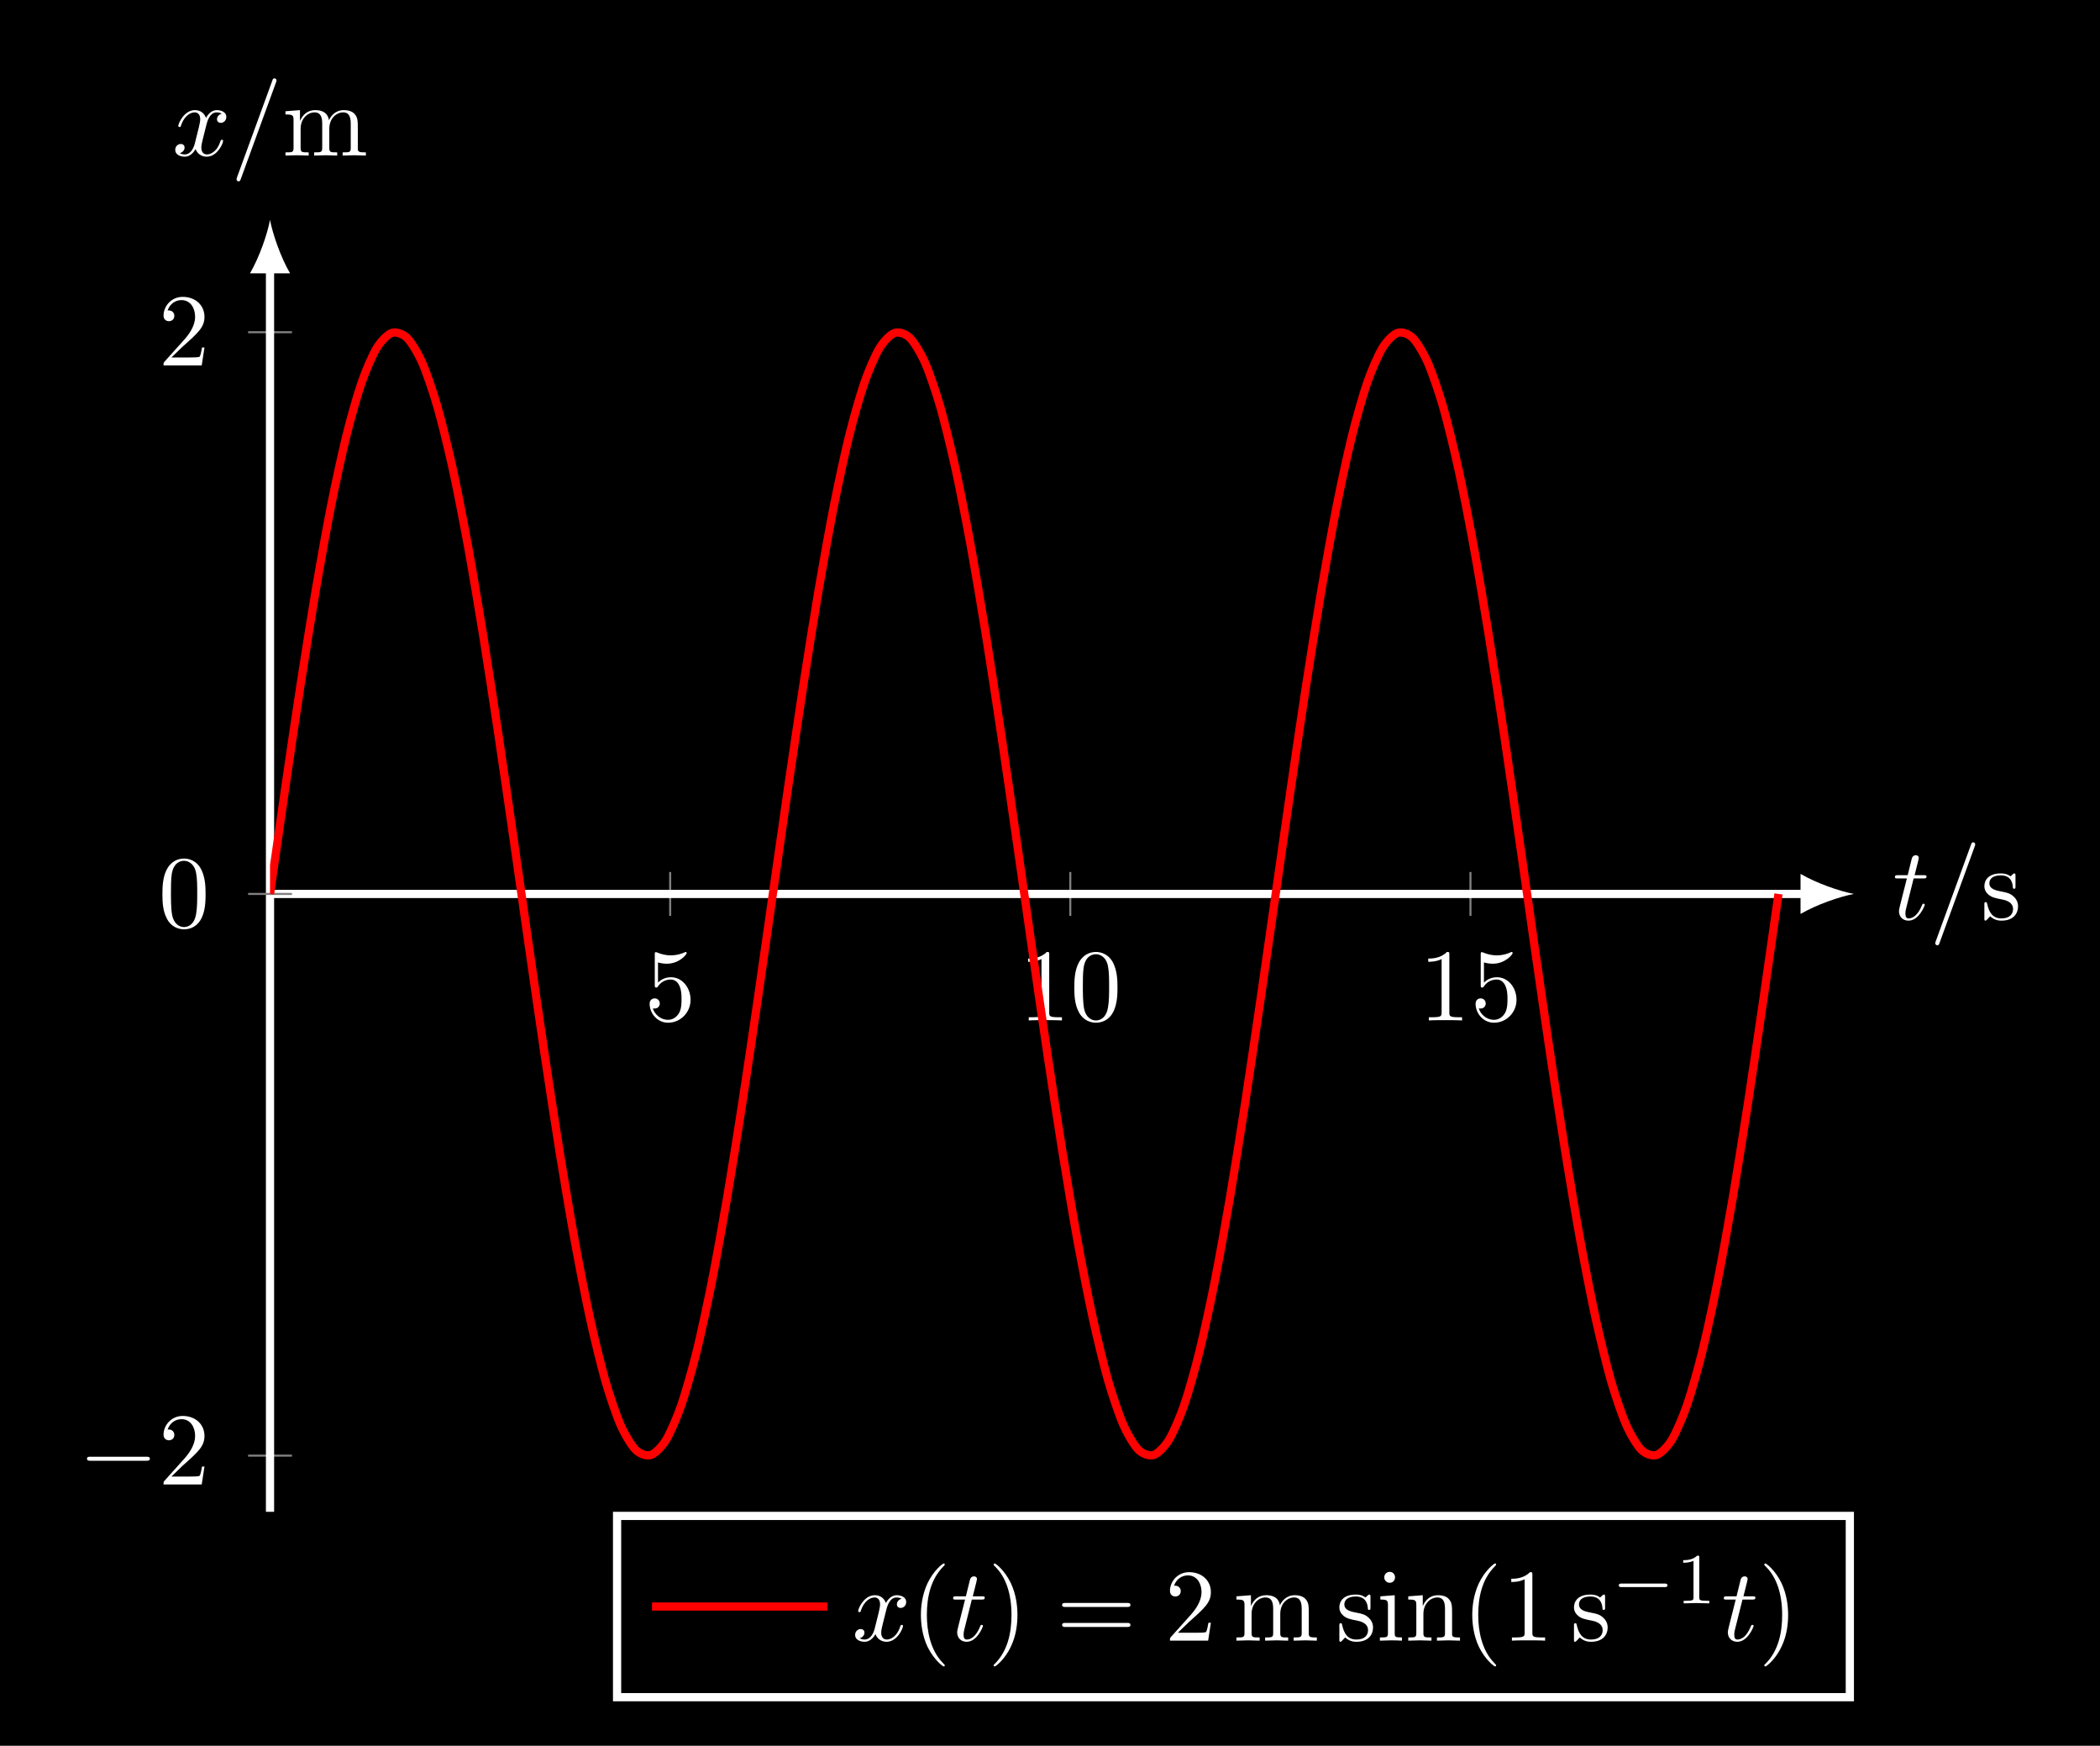
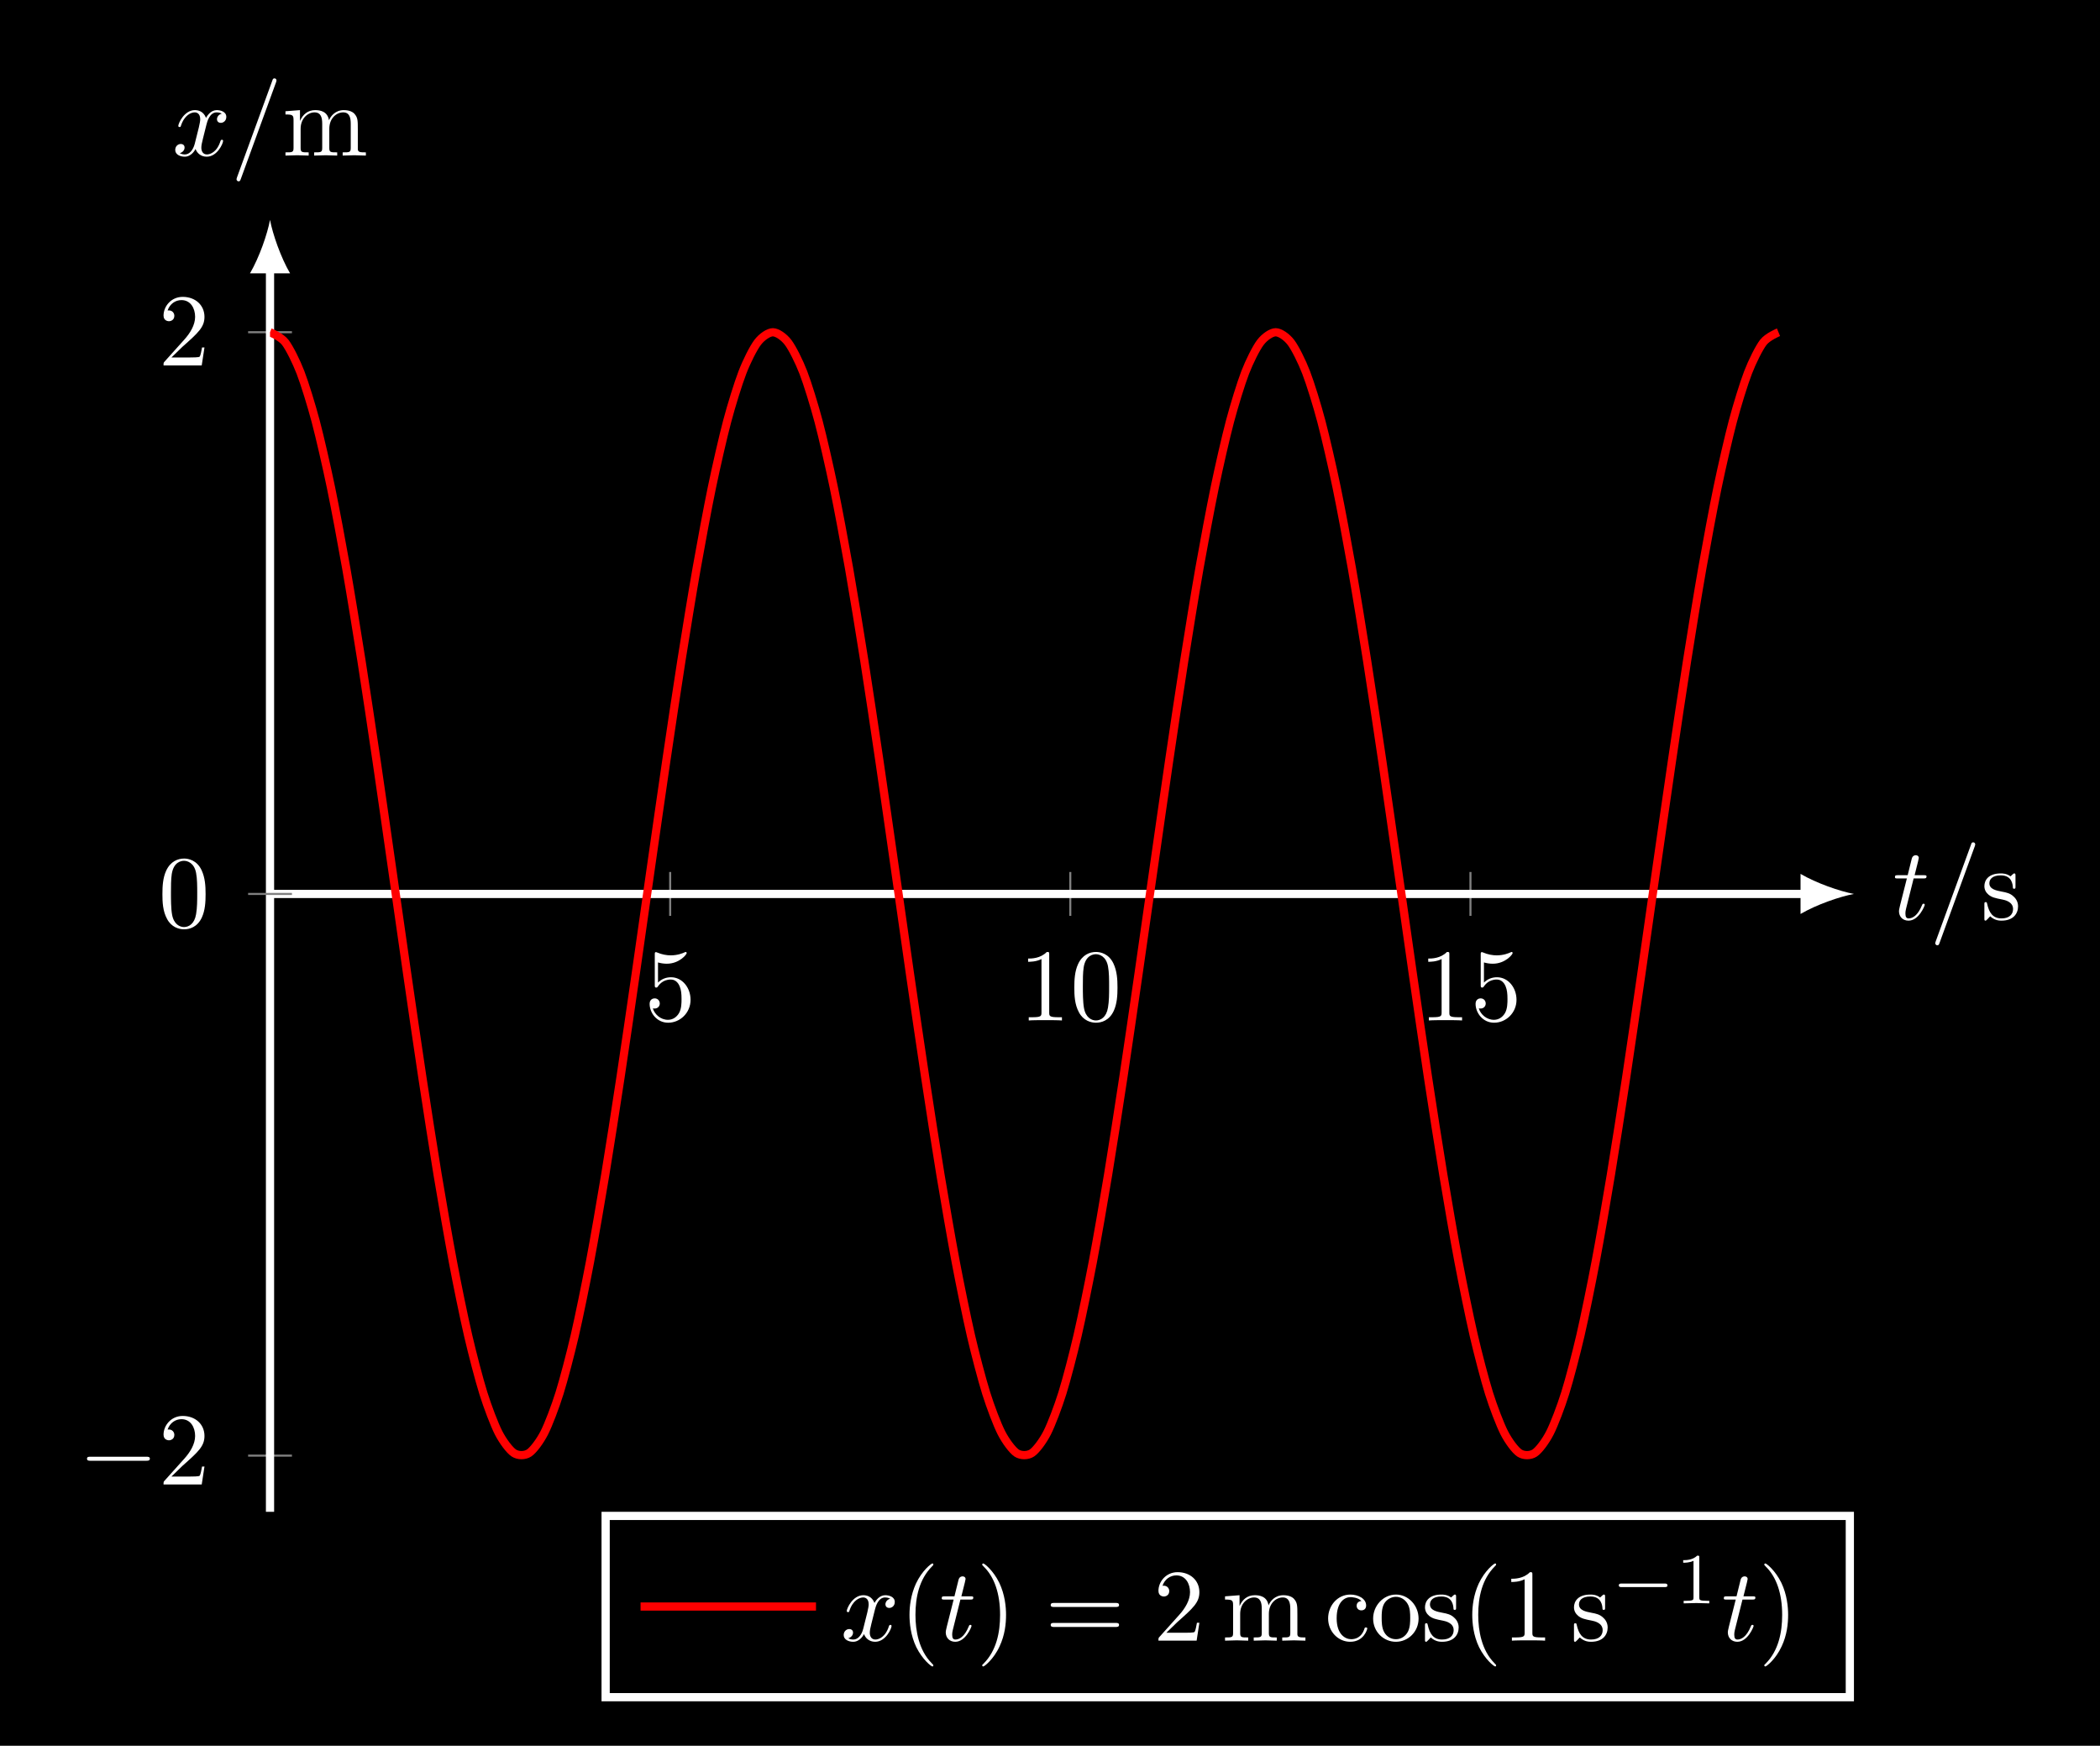
<svg xmlns="http://www.w3.org/2000/svg" xmlns:xlink="http://www.w3.org/1999/xlink" width="203.642pt" height="169.222pt" viewBox="0 0 203.642 169.222" version="1.1">
  <defs>
    <g>
      <symbol overflow="visible" id="glyph0-0">
        <path style="stroke:none;" d="" />
      </symbol>
      <symbol overflow="visible" id="glyph0-1">
        <path style="stroke:none;" d="M 4.469 -2 C 4.469 -3.188 3.656 -4.188 2.578 -4.188 C 2.109 -4.188 1.672 -4.031 1.312 -3.672 L 1.312 -5.625 C 1.516 -5.562 1.844 -5.5 2.156 -5.5 C 3.391 -5.5 4.094 -6.406 4.094 -6.531 C 4.094 -6.594 4.062 -6.641 3.984 -6.641 C 3.984 -6.641 3.953 -6.641 3.906 -6.609 C 3.703 -6.516 3.219 -6.312 2.547 -6.312 C 2.156 -6.312 1.688 -6.391 1.219 -6.594 C 1.141 -6.625 1.125 -6.625 1.109 -6.625 C 1 -6.625 1 -6.547 1 -6.391 L 1 -3.438 C 1 -3.266 1 -3.188 1.141 -3.188 C 1.219 -3.188 1.234 -3.203 1.281 -3.266 C 1.391 -3.422 1.75 -3.969 2.562 -3.969 C 3.078 -3.969 3.328 -3.516 3.406 -3.328 C 3.562 -2.953 3.594 -2.578 3.594 -2.078 C 3.594 -1.719 3.594 -1.125 3.344 -0.703 C 3.109 -0.312 2.734 -0.062 2.281 -0.062 C 1.562 -0.062 0.984 -0.594 0.812 -1.172 C 0.844 -1.172 0.875 -1.156 0.984 -1.156 C 1.312 -1.156 1.484 -1.406 1.484 -1.641 C 1.484 -1.891 1.312 -2.141 0.984 -2.141 C 0.844 -2.141 0.5 -2.062 0.5 -1.609 C 0.5 -0.75 1.188 0.219 2.297 0.219 C 3.453 0.219 4.469 -0.734 4.469 -2 Z M 4.469 -2 " />
      </symbol>
      <symbol overflow="visible" id="glyph0-2">
        <path style="stroke:none;" d="M 2.938 -6.375 C 2.938 -6.625 2.938 -6.641 2.703 -6.641 C 2.078 -6 1.203 -6 0.891 -6 L 0.891 -5.688 C 1.094 -5.688 1.672 -5.688 2.188 -5.953 L 2.188 -0.781 C 2.188 -0.422 2.156 -0.312 1.266 -0.312 L 0.953 -0.312 L 0.953 0 C 1.297 -0.031 2.156 -0.031 2.562 -0.031 C 2.953 -0.031 3.828 -0.031 4.172 0 L 4.172 -0.312 L 3.859 -0.312 C 2.953 -0.312 2.938 -0.422 2.938 -0.781 Z M 2.938 -6.375 " />
      </symbol>
      <symbol overflow="visible" id="glyph0-3">
        <path style="stroke:none;" d="M 4.578 -3.188 C 4.578 -3.984 4.531 -4.781 4.188 -5.516 C 3.734 -6.484 2.906 -6.641 2.5 -6.641 C 1.891 -6.641 1.172 -6.375 0.75 -5.453 C 0.438 -4.766 0.391 -3.984 0.391 -3.188 C 0.391 -2.438 0.422 -1.547 0.844 -0.781 C 1.266 0.016 2 0.219 2.484 0.219 C 3.016 0.219 3.781 0.016 4.219 -0.938 C 4.531 -1.625 4.578 -2.406 4.578 -3.188 Z M 2.484 0 C 2.094 0 1.5 -0.25 1.328 -1.203 C 1.219 -1.797 1.219 -2.719 1.219 -3.312 C 1.219 -3.953 1.219 -4.609 1.297 -5.141 C 1.484 -6.328 2.234 -6.422 2.484 -6.422 C 2.812 -6.422 3.469 -6.234 3.656 -5.25 C 3.766 -4.688 3.766 -3.938 3.766 -3.312 C 3.766 -2.562 3.766 -1.891 3.656 -1.25 C 3.5 -0.297 2.938 0 2.484 0 Z M 2.484 0 " />
      </symbol>
      <symbol overflow="visible" id="glyph0-4">
        <path style="stroke:none;" d="M 1.266 -0.766 L 2.328 -1.797 C 3.875 -3.172 4.469 -3.703 4.469 -4.703 C 4.469 -5.844 3.578 -6.641 2.359 -6.641 C 1.234 -6.641 0.5 -5.719 0.5 -4.828 C 0.5 -4.281 1 -4.281 1.031 -4.281 C 1.203 -4.281 1.547 -4.391 1.547 -4.812 C 1.547 -5.062 1.359 -5.328 1.016 -5.328 C 0.938 -5.328 0.922 -5.328 0.891 -5.312 C 1.109 -5.969 1.656 -6.328 2.234 -6.328 C 3.141 -6.328 3.562 -5.516 3.562 -4.703 C 3.562 -3.906 3.078 -3.125 2.516 -2.5 L 0.609 -0.375 C 0.5 -0.266 0.5 -0.234 0.5 0 L 4.203 0 L 4.469 -1.734 L 4.234 -1.734 C 4.172 -1.438 4.109 -1 4 -0.844 C 3.938 -0.766 3.281 -0.766 3.062 -0.766 Z M 1.266 -0.766 " />
      </symbol>
      <symbol overflow="visible" id="glyph0-5">
        <path style="stroke:none;" d="M 2.078 -1.938 C 2.297 -1.891 3.109 -1.734 3.109 -1.016 C 3.109 -0.516 2.766 -0.109 1.984 -0.109 C 1.141 -0.109 0.781 -0.672 0.594 -1.531 C 0.562 -1.656 0.562 -1.688 0.453 -1.688 C 0.328 -1.688 0.328 -1.625 0.328 -1.453 L 0.328 -0.125 C 0.328 0.047 0.328 0.109 0.438 0.109 C 0.484 0.109 0.5 0.094 0.688 -0.094 C 0.703 -0.109 0.703 -0.125 0.891 -0.312 C 1.328 0.094 1.781 0.109 1.984 0.109 C 3.125 0.109 3.594 -0.562 3.594 -1.281 C 3.594 -1.797 3.297 -2.109 3.172 -2.219 C 2.844 -2.547 2.453 -2.625 2.031 -2.703 C 1.469 -2.812 0.812 -2.938 0.812 -3.516 C 0.812 -3.875 1.062 -4.281 1.922 -4.281 C 3.016 -4.281 3.078 -3.375 3.094 -3.078 C 3.094 -2.984 3.188 -2.984 3.203 -2.984 C 3.344 -2.984 3.344 -3.031 3.344 -3.219 L 3.344 -4.234 C 3.344 -4.391 3.344 -4.469 3.234 -4.469 C 3.188 -4.469 3.156 -4.469 3.031 -4.344 C 3 -4.312 2.906 -4.219 2.859 -4.188 C 2.484 -4.469 2.078 -4.469 1.922 -4.469 C 0.703 -4.469 0.328 -3.797 0.328 -3.234 C 0.328 -2.891 0.484 -2.609 0.75 -2.391 C 1.078 -2.141 1.359 -2.078 2.078 -1.938 Z M 2.078 -1.938 " />
      </symbol>
      <symbol overflow="visible" id="glyph0-6">
        <path style="stroke:none;" d="M 1.094 -3.422 L 1.094 -0.75 C 1.094 -0.312 0.984 -0.312 0.312 -0.312 L 0.312 0 C 0.672 -0.016 1.172 -0.031 1.453 -0.031 C 1.703 -0.031 2.219 -0.016 2.562 0 L 2.562 -0.312 C 1.891 -0.312 1.781 -0.312 1.781 -0.75 L 1.781 -2.594 C 1.781 -3.625 2.5 -4.188 3.125 -4.188 C 3.766 -4.188 3.875 -3.656 3.875 -3.078 L 3.875 -0.75 C 3.875 -0.312 3.766 -0.312 3.094 -0.312 L 3.094 0 C 3.438 -0.016 3.953 -0.031 4.219 -0.031 C 4.469 -0.031 5 -0.016 5.328 0 L 5.328 -0.312 C 4.672 -0.312 4.562 -0.312 4.562 -0.75 L 4.562 -2.594 C 4.562 -3.625 5.266 -4.188 5.906 -4.188 C 6.531 -4.188 6.641 -3.656 6.641 -3.078 L 6.641 -0.75 C 6.641 -0.312 6.531 -0.312 5.859 -0.312 L 5.859 0 C 6.203 -0.016 6.719 -0.031 6.984 -0.031 C 7.25 -0.031 7.766 -0.016 8.109 0 L 8.109 -0.312 C 7.594 -0.312 7.344 -0.312 7.328 -0.609 L 7.328 -2.516 C 7.328 -3.375 7.328 -3.672 7.016 -4.031 C 6.875 -4.203 6.547 -4.406 5.969 -4.406 C 5.141 -4.406 4.688 -3.812 4.531 -3.422 C 4.391 -4.297 3.656 -4.406 3.203 -4.406 C 2.469 -4.406 2 -3.984 1.719 -3.359 L 1.719 -4.406 L 0.312 -4.297 L 0.312 -3.984 C 1.016 -3.984 1.094 -3.922 1.094 -3.422 Z M 1.094 -3.422 " />
      </symbol>
      <symbol overflow="visible" id="glyph0-7">
        <path style="stroke:none;" d="M 3.297 2.391 C 3.297 2.359 3.297 2.344 3.125 2.172 C 1.891 0.922 1.562 -0.969 1.562 -2.5 C 1.562 -4.234 1.938 -5.969 3.172 -7.203 C 3.297 -7.328 3.297 -7.344 3.297 -7.375 C 3.297 -7.453 3.266 -7.484 3.203 -7.484 C 3.094 -7.484 2.203 -6.797 1.609 -5.531 C 1.109 -4.438 0.984 -3.328 0.984 -2.5 C 0.984 -1.719 1.094 -0.516 1.641 0.625 C 2.25 1.844 3.094 2.5 3.203 2.5 C 3.266 2.5 3.297 2.469 3.297 2.391 Z M 3.297 2.391 " />
      </symbol>
      <symbol overflow="visible" id="glyph0-8">
        <path style="stroke:none;" d="M 2.875 -2.5 C 2.875 -3.266 2.766 -4.469 2.219 -5.609 C 1.625 -6.828 0.766 -7.484 0.672 -7.484 C 0.609 -7.484 0.562 -7.438 0.562 -7.375 C 0.562 -7.344 0.562 -7.328 0.75 -7.141 C 1.734 -6.156 2.297 -4.578 2.297 -2.5 C 2.297 -0.781 1.938 0.969 0.703 2.219 C 0.562 2.344 0.562 2.359 0.562 2.391 C 0.562 2.453 0.609 2.5 0.672 2.5 C 0.766 2.5 1.672 1.812 2.25 0.547 C 2.766 -0.547 2.875 -1.656 2.875 -2.5 Z M 2.875 -2.5 " />
      </symbol>
      <symbol overflow="visible" id="glyph0-9">
        <path style="stroke:none;" d="M 6.844 -3.266 C 7 -3.266 7.188 -3.266 7.188 -3.453 C 7.188 -3.656 7 -3.656 6.859 -3.656 L 0.891 -3.656 C 0.75 -3.656 0.562 -3.656 0.562 -3.453 C 0.562 -3.266 0.75 -3.266 0.891 -3.266 Z M 6.859 -1.328 C 7 -1.328 7.188 -1.328 7.188 -1.531 C 7.188 -1.719 7 -1.719 6.844 -1.719 L 0.891 -1.719 C 0.75 -1.719 0.562 -1.719 0.562 -1.531 C 0.562 -1.328 0.75 -1.328 0.891 -1.328 Z M 6.859 -1.328 " />
      </symbol>
      <symbol overflow="visible" id="glyph0-10">
-         <path style="stroke:none;" d="M 1.766 -4.406 L 0.375 -4.297 L 0.375 -3.984 C 1.016 -3.984 1.109 -3.922 1.109 -3.438 L 1.109 -0.75 C 1.109 -0.312 1 -0.312 0.328 -0.312 L 0.328 0 C 0.641 -0.016 1.188 -0.031 1.422 -0.031 C 1.781 -0.031 2.125 -0.016 2.469 0 L 2.469 -0.312 C 1.797 -0.312 1.766 -0.359 1.766 -0.75 Z M 1.797 -6.141 C 1.797 -6.453 1.562 -6.672 1.281 -6.672 C 0.969 -6.672 0.75 -6.406 0.75 -6.141 C 0.75 -5.875 0.969 -5.609 1.281 -5.609 C 1.562 -5.609 1.797 -5.828 1.797 -6.141 Z M 1.797 -6.141 " />
+         <path style="stroke:none;" d="M 1.172 -2.172 C 1.172 -3.797 1.984 -4.219 2.516 -4.219 C 2.609 -4.219 3.234 -4.203 3.578 -3.844 C 3.172 -3.812 3.109 -3.516 3.109 -3.391 C 3.109 -3.125 3.297 -2.938 3.562 -2.938 C 3.828 -2.938 4.031 -3.094 4.031 -3.406 C 4.031 -4.078 3.266 -4.469 2.5 -4.469 C 1.25 -4.469 0.344 -3.391 0.344 -2.156 C 0.344 -0.875 1.328 0.109 2.484 0.109 C 3.812 0.109 4.141 -1.094 4.141 -1.188 C 4.141 -1.281 4.031 -1.281 4 -1.281 C 3.922 -1.281 3.891 -1.25 3.875 -1.188 C 3.594 -0.266 2.938 -0.141 2.578 -0.141 C 2.047 -0.141 1.172 -0.562 1.172 -2.172 Z M 1.172 -2.172 " />
      </symbol>
      <symbol overflow="visible" id="glyph0-11">
-         <path style="stroke:none;" d="M 1.094 -3.422 L 1.094 -0.75 C 1.094 -0.312 0.984 -0.312 0.312 -0.312 L 0.312 0 C 0.672 -0.016 1.172 -0.031 1.453 -0.031 C 1.703 -0.031 2.219 -0.016 2.562 0 L 2.562 -0.312 C 1.891 -0.312 1.781 -0.312 1.781 -0.75 L 1.781 -2.594 C 1.781 -3.625 2.5 -4.188 3.125 -4.188 C 3.766 -4.188 3.875 -3.656 3.875 -3.078 L 3.875 -0.75 C 3.875 -0.312 3.766 -0.312 3.094 -0.312 L 3.094 0 C 3.438 -0.016 3.953 -0.031 4.219 -0.031 C 4.469 -0.031 5 -0.016 5.328 0 L 5.328 -0.312 C 4.812 -0.312 4.562 -0.312 4.562 -0.609 L 4.562 -2.516 C 4.562 -3.375 4.562 -3.672 4.25 -4.031 C 4.109 -4.203 3.781 -4.406 3.203 -4.406 C 2.469 -4.406 2 -3.984 1.719 -3.359 L 1.719 -4.406 L 0.312 -4.297 L 0.312 -3.984 C 1.016 -3.984 1.094 -3.922 1.094 -3.422 Z M 1.094 -3.422 " />
+         <path style="stroke:none;" d="M 4.688 -2.141 C 4.688 -3.406 3.703 -4.469 2.5 -4.469 C 1.25 -4.469 0.281 -3.375 0.281 -2.141 C 0.281 -0.844 1.312 0.109 2.484 0.109 C 3.688 0.109 4.688 -0.875 4.688 -2.141 Z M 2.5 -0.141 C 2.062 -0.141 1.625 -0.344 1.359 -0.812 C 1.109 -1.25 1.109 -1.859 1.109 -2.219 C 1.109 -2.609 1.109 -3.141 1.344 -3.578 C 1.609 -4.031 2.078 -4.25 2.484 -4.25 C 2.922 -4.25 3.344 -4.031 3.609 -3.594 C 3.875 -3.172 3.875 -2.594 3.875 -2.219 C 3.875 -1.859 3.875 -1.312 3.656 -0.875 C 3.422 -0.422 2.984 -0.141 2.5 -0.141 Z M 2.5 -0.141 " />
      </symbol>
      <symbol overflow="visible" id="glyph1-0">
        <path style="stroke:none;" d="" />
      </symbol>
      <symbol overflow="visible" id="glyph1-1">
        <path style="stroke:none;" d="M 6.562 -2.297 C 6.734 -2.297 6.922 -2.297 6.922 -2.5 C 6.922 -2.688 6.734 -2.688 6.562 -2.688 L 1.172 -2.688 C 1 -2.688 0.828 -2.688 0.828 -2.5 C 0.828 -2.297 1 -2.297 1.172 -2.297 Z M 6.562 -2.297 " />
      </symbol>
      <symbol overflow="visible" id="glyph2-0">
        <path style="stroke:none;" d="" />
      </symbol>
      <symbol overflow="visible" id="glyph2-1">
        <path style="stroke:none;" d="M 2.047 -3.984 L 2.984 -3.984 C 3.188 -3.984 3.297 -3.984 3.297 -4.188 C 3.297 -4.297 3.188 -4.297 3.016 -4.297 L 2.141 -4.297 C 2.5 -5.719 2.547 -5.906 2.547 -5.969 C 2.547 -6.141 2.422 -6.234 2.25 -6.234 C 2.219 -6.234 1.938 -6.234 1.859 -5.875 L 1.469 -4.297 L 0.531 -4.297 C 0.328 -4.297 0.234 -4.297 0.234 -4.109 C 0.234 -3.984 0.312 -3.984 0.516 -3.984 L 1.391 -3.984 C 0.672 -1.156 0.625 -0.984 0.625 -0.812 C 0.625 -0.266 1 0.109 1.547 0.109 C 2.562 0.109 3.125 -1.344 3.125 -1.422 C 3.125 -1.531 3.047 -1.531 3.016 -1.531 C 2.922 -1.531 2.906 -1.5 2.859 -1.391 C 2.438 -0.344 1.906 -0.109 1.562 -0.109 C 1.359 -0.109 1.25 -0.234 1.25 -0.562 C 1.25 -0.812 1.281 -0.875 1.312 -1.047 Z M 2.047 -3.984 " />
      </symbol>
      <symbol overflow="visible" id="glyph2-2">
        <path style="stroke:none;" d="M 4.375 -7.094 C 4.422 -7.234 4.422 -7.266 4.422 -7.281 C 4.422 -7.391 4.344 -7.484 4.234 -7.484 C 4.156 -7.484 4.094 -7.453 4.062 -7.391 L 0.594 2.109 C 0.547 2.25 0.547 2.281 0.547 2.297 C 0.547 2.406 0.641 2.5 0.75 2.5 C 0.875 2.5 0.906 2.422 0.969 2.25 Z M 4.375 -7.094 " />
      </symbol>
      <symbol overflow="visible" id="glyph2-3">
        <path style="stroke:none;" d="M 3.328 -3.016 C 3.391 -3.266 3.625 -4.188 4.312 -4.188 C 4.359 -4.188 4.609 -4.188 4.812 -4.062 C 4.531 -4 4.344 -3.766 4.344 -3.516 C 4.344 -3.359 4.453 -3.172 4.719 -3.172 C 4.938 -3.172 5.25 -3.344 5.25 -3.75 C 5.25 -4.266 4.672 -4.406 4.328 -4.406 C 3.75 -4.406 3.406 -3.875 3.281 -3.656 C 3.031 -4.312 2.5 -4.406 2.203 -4.406 C 1.172 -4.406 0.594 -3.125 0.594 -2.875 C 0.594 -2.766 0.703 -2.766 0.719 -2.766 C 0.797 -2.766 0.828 -2.797 0.844 -2.875 C 1.188 -3.938 1.844 -4.188 2.188 -4.188 C 2.375 -4.188 2.719 -4.094 2.719 -3.516 C 2.719 -3.203 2.547 -2.547 2.188 -1.141 C 2.031 -0.531 1.672 -0.109 1.234 -0.109 C 1.172 -0.109 0.953 -0.109 0.734 -0.234 C 0.984 -0.297 1.203 -0.5 1.203 -0.781 C 1.203 -1.047 0.984 -1.125 0.844 -1.125 C 0.531 -1.125 0.297 -0.875 0.297 -0.547 C 0.297 -0.094 0.781 0.109 1.219 0.109 C 1.891 0.109 2.25 -0.594 2.266 -0.641 C 2.391 -0.281 2.75 0.109 3.344 0.109 C 4.375 0.109 4.938 -1.172 4.938 -1.422 C 4.938 -1.531 4.859 -1.531 4.828 -1.531 C 4.734 -1.531 4.719 -1.484 4.688 -1.422 C 4.359 -0.344 3.688 -0.109 3.375 -0.109 C 2.984 -0.109 2.828 -0.422 2.828 -0.766 C 2.828 -0.984 2.875 -1.203 2.984 -1.641 Z M 3.328 -3.016 " />
      </symbol>
      <symbol overflow="visible" id="glyph3-0">
        <path style="stroke:none;" d="" />
      </symbol>
      <symbol overflow="visible" id="glyph3-1">
        <path style="stroke:none;" d="M 5.188 -1.578 C 5.297 -1.578 5.469 -1.578 5.469 -1.734 C 5.469 -1.922 5.297 -1.922 5.188 -1.922 L 1.031 -1.922 C 0.922 -1.922 0.75 -1.922 0.75 -1.75 C 0.75 -1.578 0.906 -1.578 1.031 -1.578 Z M 5.188 -1.578 " />
      </symbol>
      <symbol overflow="visible" id="glyph4-0">
        <path style="stroke:none;" d="" />
      </symbol>
      <symbol overflow="visible" id="glyph4-1">
        <path style="stroke:none;" d="M 2.328 -4.438 C 2.328 -4.625 2.328 -4.625 2.125 -4.625 C 1.672 -4.188 1.047 -4.188 0.766 -4.188 L 0.766 -3.938 C 0.922 -3.938 1.391 -3.938 1.766 -4.125 L 1.766 -0.578 C 1.766 -0.344 1.766 -0.25 1.078 -0.25 L 0.812 -0.25 L 0.812 0 C 0.938 0 1.797 -0.031 2.047 -0.031 C 2.266 -0.031 3.141 0 3.297 0 L 3.297 -0.25 L 3.031 -0.25 C 2.328 -0.25 2.328 -0.344 2.328 -0.578 Z M 2.328 -4.438 " />
      </symbol>
    </g>
    <clipPath id="clip1">
      <path d="M 0 0 L 203.641 0 L 203.641 169.223 L 0 169.223 Z M 0 0 " />
    </clipPath>
    <clipPath id="clip2">
      <path d="M 26.184 21.316 L 179.781 21.316 L 179.781 146.562 L 26.184 146.562 Z M 26.184 21.316 " />
    </clipPath>
  </defs>
  <g id="surface1">
    <g clip-path="url(#clip1)" clip-rule="nonzero">
      <path style=" stroke:none;fill-rule:nonzero;fill:rgb(0%,0%,0%);fill-opacity:1;" d="M 0 169.223 L 0 -0.004 L 203.645 -0.004 L 203.645 169.223 Z M 0 169.223 " />
      <path style=" stroke:none;fill-rule:nonzero;fill:rgb(0%,0%,0%);fill-opacity:1;" d="M 0 169.223 L 0 -0.004 L 203.645 -0.004 L 203.645 169.223 Z M 0 169.223 " />
    </g>
    <path style="fill:none;stroke-width:0.199;stroke-linecap:butt;stroke-linejoin:miter;stroke:rgb(50%,50%,50%);stroke-opacity:1;stroke-miterlimit:10;" d="M 38.803 57.772 L 38.803 62.026 M 77.604 57.772 L 77.604 62.026 M 116.409 57.772 L 116.409 62.026 " transform="matrix(1,0,0,-1,26.185,146.561)" />
    <path style="fill:none;stroke-width:0.199;stroke-linecap:butt;stroke-linejoin:miter;stroke:rgb(50%,50%,50%);stroke-opacity:1;stroke-miterlimit:10;" d="M -2.126 5.444 L 2.127 5.444 M -2.126 114.354 L 2.127 114.354 " transform="matrix(1,0,0,-1,26.185,146.561)" />
    <path style="fill:none;stroke-width:0.797;stroke-linecap:butt;stroke-linejoin:miter;stroke:rgb(100%,100%,100%);stroke-opacity:1;stroke-miterlimit:10;" d="M -0.001 59.897 L 148.932 59.897 " transform="matrix(1,0,0,-1,26.185,146.561)" />
    <path style=" stroke:none;fill-rule:nonzero;fill:rgb(100%,100%,100%);fill-opacity:1;" d="M 179.781 86.664 C 178.398 86.402 176.152 85.625 174.602 84.719 L 174.602 88.605 C 176.152 87.699 178.398 86.922 179.781 86.664 " />
    <path style="fill:none;stroke-width:0.797;stroke-linecap:butt;stroke-linejoin:miter;stroke:rgb(100%,100%,100%);stroke-opacity:1;stroke-miterlimit:10;" d="M -0.001 -0.002 L -0.001 120.581 " transform="matrix(1,0,0,-1,26.185,146.561)" />
    <path style=" stroke:none;fill-rule:nonzero;fill:rgb(100%,100%,100%);fill-opacity:1;" d="M 26.184 21.316 C 25.926 22.699 25.148 24.945 24.242 26.5 L 28.129 26.5 C 27.223 24.945 26.445 22.699 26.184 21.316 " />
    <g style="fill:rgb(100%,100%,100%);fill-opacity:1;">
      <use xlink:href="#glyph0-1" x="62.496" y="98.929" />
    </g>
    <g style="fill:rgb(100%,100%,100%);fill-opacity:1;">
      <use xlink:href="#glyph0-2" x="98.807" y="98.929" />
      <use xlink:href="#glyph0-3" x="103.788" y="98.929" />
    </g>
    <g style="fill:rgb(100%,100%,100%);fill-opacity:1;">
      <use xlink:href="#glyph0-2" x="137.609" y="98.929" />
      <use xlink:href="#glyph0-1" x="142.59" y="98.929" />
    </g>
    <g style="fill:rgb(100%,100%,100%);fill-opacity:1;">
      <use xlink:href="#glyph1-1" x="7.61" y="143.911" />
    </g>
    <g style="fill:rgb(100%,100%,100%);fill-opacity:1;">
      <use xlink:href="#glyph0-4" x="15.359" y="143.911" />
    </g>
    <g style="fill:rgb(100%,100%,100%);fill-opacity:1;">
      <use xlink:href="#glyph0-4" x="15.359" y="35.421" />
    </g>
    <path style="fill:none;stroke-width:0.199;stroke-linecap:butt;stroke-linejoin:miter;stroke:rgb(50%,50%,50%);stroke-opacity:1;stroke-miterlimit:10;" d="M -2.126 59.897 L 2.127 59.897 " transform="matrix(1,0,0,-1,26.185,146.561)" />
    <g style="fill:rgb(100%,100%,100%);fill-opacity:1;">
      <use xlink:href="#glyph0-3" x="15.359" y="89.874" />
    </g>
    <g clip-path="url(#clip2)" clip-rule="nonzero">
-       <path style="fill:none;stroke-width:0.797;stroke-linecap:butt;stroke-linejoin:miter;stroke:rgb(100%,0%,0%);stroke-opacity:1;stroke-miterlimit:10;" d="M -0.001 59.897 C -0.001 59.897 1.069 67.397 1.479 70.206 C 1.889 73.01 2.545 77.479 2.956 80.135 C 3.366 82.791 4.022 86.932 4.432 89.338 C 4.842 91.745 5.499 95.405 5.909 97.475 C 6.319 99.541 6.979 102.592 7.389 104.252 C 7.799 105.913 8.456 108.241 8.866 109.428 C 9.276 110.616 9.932 112.139 10.342 112.815 C 10.752 113.491 11.409 114.151 11.819 114.288 C 12.229 114.424 12.889 114.202 13.299 113.795 C 13.71 113.389 14.366 112.291 14.776 111.358 C 15.186 110.42 15.842 108.487 16.253 107.057 C 16.663 105.627 17.323 102.924 17.733 101.053 C 18.139 99.178 18.799 95.807 19.21 93.557 C 19.62 91.311 20.276 87.389 20.686 84.85 C 21.096 82.307 21.753 77.983 22.163 75.237 C 22.573 72.495 23.233 67.92 23.643 65.073 C 24.053 62.229 24.71 57.569 25.12 54.721 C 25.53 51.877 26.186 47.303 26.596 44.557 C 27.006 41.815 27.663 37.491 28.073 34.948 C 28.483 32.405 29.143 28.487 29.553 26.241 C 29.963 23.991 30.62 20.62 31.03 18.745 C 31.44 16.873 32.096 14.17 32.506 12.741 C 32.917 11.311 33.573 9.377 33.983 8.44 C 34.393 7.506 35.053 6.409 35.463 6.002 C 35.874 5.596 36.53 5.373 36.94 5.51 C 37.35 5.647 38.006 6.307 38.417 6.983 C 38.827 7.659 39.483 9.182 39.893 10.37 C 40.303 11.557 40.963 13.885 41.374 15.545 C 41.784 17.206 42.44 20.256 42.85 22.323 C 43.26 24.393 43.917 28.057 44.327 30.459 C 44.737 32.866 45.397 37.006 45.807 39.663 C 46.213 42.319 46.874 46.788 47.284 49.596 C 47.694 52.405 48.35 57.038 48.76 59.897 C 49.17 62.76 49.827 67.397 50.237 70.206 C 50.647 73.01 51.307 77.483 51.717 80.135 C 52.127 82.791 52.784 86.932 53.194 89.338 C 53.604 91.745 54.26 95.405 54.67 97.475 C 55.081 99.545 55.737 102.596 56.147 104.252 C 56.557 105.913 57.217 108.241 57.627 109.428 C 58.038 110.616 58.694 112.139 59.104 112.815 C 59.514 113.491 60.17 114.151 60.581 114.288 C 60.991 114.424 61.647 114.202 62.057 113.795 C 62.467 113.389 63.127 112.291 63.538 111.354 C 63.948 110.42 64.604 108.487 65.014 107.057 C 65.424 105.627 66.081 102.924 66.491 101.049 C 66.901 99.178 67.557 95.807 67.967 93.557 C 68.377 91.311 69.038 87.389 69.448 84.85 C 69.858 82.307 70.514 77.983 70.924 75.237 C 71.335 72.495 71.991 67.92 72.401 65.073 C 72.811 62.225 73.471 57.569 73.881 54.721 C 74.288 51.877 74.948 47.303 75.358 44.557 C 75.768 41.815 76.424 37.491 76.835 34.948 C 77.245 32.405 77.901 28.487 78.311 26.237 C 78.721 23.991 79.381 20.62 79.792 18.745 C 80.202 16.873 80.858 14.17 81.268 12.741 C 81.678 11.311 82.335 9.377 82.745 8.44 C 83.155 7.506 83.811 6.409 84.221 6.002 C 84.631 5.596 85.292 5.373 85.702 5.51 C 86.112 5.647 86.768 6.307 87.178 6.983 C 87.588 7.659 88.245 9.182 88.655 10.37 C 89.065 11.557 89.721 13.885 90.131 15.545 C 90.542 17.206 91.202 20.256 91.612 22.323 C 92.022 24.393 92.678 28.057 93.088 30.459 C 93.499 32.866 94.155 37.01 94.565 39.663 C 94.975 42.319 95.631 46.788 96.042 49.596 C 96.452 52.405 97.112 57.041 97.522 59.901 C 97.932 62.76 98.588 67.397 98.999 70.206 C 99.409 73.01 100.065 77.483 100.475 80.135 C 100.885 82.791 101.545 86.932 101.952 89.338 C 102.362 91.745 103.022 95.405 103.432 97.475 C 103.842 99.545 104.499 102.596 104.909 104.252 C 105.319 105.913 105.975 108.241 106.385 109.428 C 106.795 110.616 107.456 112.139 107.866 112.815 C 108.276 113.491 108.932 114.151 109.342 114.288 C 109.752 114.424 110.409 114.202 110.819 113.795 C 111.229 113.389 111.885 112.291 112.295 111.358 C 112.706 110.42 113.366 108.487 113.776 107.057 C 114.186 105.627 114.842 102.924 115.252 101.049 C 115.663 99.178 116.319 95.807 116.729 93.557 C 117.139 91.311 117.795 87.389 118.206 84.85 C 118.616 82.307 119.276 77.983 119.686 75.237 C 120.096 72.495 120.752 67.92 121.163 65.073 C 121.573 62.229 122.229 57.569 122.639 54.721 C 123.049 51.877 123.706 47.303 124.116 44.557 C 124.526 41.815 125.186 37.491 125.596 34.948 C 126.006 32.405 126.663 28.487 127.073 26.237 C 127.483 23.991 128.139 20.62 128.549 18.745 C 128.96 16.873 129.62 14.17 130.026 12.741 C 130.436 11.311 131.096 9.377 131.506 8.44 C 131.917 7.506 132.573 6.409 132.983 6.002 C 133.393 5.596 134.049 5.373 134.46 5.51 C 134.87 5.647 135.53 6.307 135.94 6.983 C 136.346 7.659 137.006 9.182 137.417 10.37 C 137.827 11.557 138.483 13.885 138.893 15.545 C 139.303 17.202 139.96 20.252 140.37 22.323 C 140.78 24.393 141.44 28.057 141.85 30.459 C 142.26 32.866 142.917 37.006 143.327 39.663 C 143.737 42.319 144.393 46.788 144.803 49.596 C 145.213 52.405 146.28 59.897 146.28 59.897 " transform="matrix(1,0,0,-1,26.185,146.561)" />
+       <path style="fill:none;stroke-width:0.797;stroke-linecap:butt;stroke-linejoin:miter;stroke:rgb(100%,0%,0%);stroke-opacity:1;stroke-miterlimit:10;" d="M -0.001 114.354 C -0.001 114.354 1.069 113.909 1.479 113.366 C 1.889 112.827 2.545 111.514 2.956 110.448 C 3.366 109.385 4.022 107.252 4.432 105.706 C 4.842 104.159 5.499 101.28 5.909 99.307 C 6.319 97.334 6.979 93.811 7.389 91.483 C 7.799 89.155 8.456 85.12 8.866 82.518 C 9.276 79.916 9.932 75.514 10.342 72.733 C 10.752 69.956 11.409 65.346 11.819 62.487 C 12.229 59.631 12.889 54.979 13.299 52.151 C 13.71 49.319 14.366 44.791 14.776 42.088 C 15.186 39.385 15.842 35.147 16.253 32.67 C 16.663 30.194 17.323 26.401 17.733 24.241 C 18.139 22.081 18.799 18.866 19.21 17.096 C 19.62 15.331 20.276 12.811 20.686 11.502 C 21.096 10.19 21.753 8.459 22.163 7.655 C 22.573 6.85 23.233 5.967 23.643 5.698 C 24.053 5.424 24.71 5.424 25.12 5.698 C 25.53 5.967 26.186 6.85 26.596 7.655 C 27.006 8.459 27.663 10.19 28.073 11.502 C 28.483 12.811 29.143 15.331 29.553 17.096 C 29.963 18.866 30.62 22.081 31.03 24.241 C 31.44 26.401 32.096 30.198 32.506 32.674 C 32.917 35.151 33.573 39.389 33.983 42.092 C 34.393 44.791 35.053 49.319 35.463 52.151 C 35.874 54.983 36.53 59.635 36.94 62.491 C 37.35 65.346 38.006 69.956 38.417 72.737 C 38.827 75.514 39.483 79.916 39.893 82.518 C 40.303 85.12 40.963 89.155 41.374 91.483 C 41.784 93.811 42.44 97.334 42.85 99.307 C 43.26 101.28 43.917 104.159 44.327 105.706 C 44.737 107.252 45.397 109.385 45.807 110.448 C 46.213 111.514 46.874 112.827 47.284 113.366 C 47.694 113.909 48.35 114.35 48.76 114.35 C 49.17 114.35 49.827 113.909 50.237 113.366 C 50.647 112.827 51.307 111.51 51.717 110.448 C 52.127 109.385 52.784 107.252 53.194 105.706 C 53.604 104.159 54.26 101.28 54.67 99.307 C 55.081 97.334 55.737 93.811 56.147 91.483 C 56.557 89.151 57.217 85.12 57.627 82.518 C 58.038 79.916 58.694 75.514 59.104 72.733 C 59.514 69.956 60.17 65.346 60.581 62.487 C 60.991 59.631 61.647 54.979 62.057 52.151 C 62.467 49.319 63.127 44.791 63.538 42.088 C 63.948 39.385 64.604 35.147 65.014 32.67 C 65.424 30.194 66.081 26.401 66.491 24.241 C 66.901 22.081 67.557 18.866 67.967 17.096 C 68.377 15.331 69.038 12.811 69.448 11.502 C 69.858 10.19 70.514 8.459 70.924 7.655 C 71.335 6.85 71.991 5.967 72.401 5.694 C 72.811 5.424 73.471 5.424 73.881 5.698 C 74.288 5.967 74.948 6.85 75.358 7.655 C 75.768 8.459 76.424 10.19 76.835 11.502 C 77.245 12.811 77.901 15.331 78.311 17.1 C 78.721 18.866 79.381 22.081 79.792 24.241 C 80.202 26.401 80.858 30.198 81.268 32.674 C 81.678 35.151 82.335 39.389 82.745 42.092 C 83.155 44.795 83.811 49.323 84.221 52.151 C 84.631 54.983 85.292 59.635 85.702 62.491 C 86.112 65.346 86.768 69.956 87.178 72.737 C 87.588 75.514 88.245 79.916 88.655 82.518 C 89.065 85.12 89.721 89.155 90.131 91.483 C 90.542 93.815 91.202 97.334 91.612 99.307 C 92.022 101.28 92.678 104.163 93.088 105.706 C 93.499 107.252 94.155 109.389 94.565 110.452 C 94.975 111.514 95.631 112.827 96.042 113.366 C 96.452 113.909 97.112 114.35 97.522 114.35 C 97.932 114.35 98.588 113.909 98.999 113.366 C 99.409 112.827 100.065 111.514 100.475 110.448 C 100.885 109.385 101.545 107.252 101.952 105.706 C 102.362 104.159 103.022 101.28 103.432 99.307 C 103.842 97.331 104.499 93.811 104.909 91.483 C 105.319 89.151 105.975 85.12 106.385 82.518 C 106.795 79.916 107.456 75.514 107.866 72.733 C 108.276 69.956 108.932 65.342 109.342 62.487 C 109.752 59.631 110.409 54.979 110.819 52.151 C 111.229 49.319 111.885 44.791 112.295 42.088 C 112.706 39.385 113.366 35.147 113.776 32.67 C 114.186 30.194 114.842 26.401 115.252 24.241 C 115.663 22.081 116.319 18.866 116.729 17.096 C 117.139 15.331 117.795 12.811 118.206 11.498 C 118.616 10.19 119.276 8.459 119.686 7.655 C 120.096 6.85 120.752 5.967 121.163 5.694 C 121.573 5.424 122.229 5.424 122.639 5.698 C 123.049 5.967 123.706 6.85 124.116 7.655 C 124.526 8.459 125.186 10.19 125.596 11.502 C 126.006 12.811 126.663 15.331 127.073 17.096 C 127.483 18.866 128.139 22.081 128.549 24.241 C 128.96 26.401 129.62 30.198 130.026 32.674 C 130.436 35.151 131.096 39.389 131.506 42.092 C 131.917 44.791 132.573 49.319 132.983 52.151 C 133.393 54.983 134.049 59.635 134.46 62.491 C 134.87 65.346 135.53 69.956 135.94 72.737 C 136.346 75.514 137.006 79.916 137.417 82.518 C 137.827 85.12 138.483 89.155 138.893 91.483 C 139.303 93.811 139.96 97.334 140.37 99.307 C 140.78 101.28 141.44 104.159 141.85 105.706 C 142.26 107.252 142.917 109.385 143.327 110.448 C 143.737 111.514 144.393 112.827 144.803 113.366 C 145.213 113.909 146.28 114.35 146.28 114.35 " transform="matrix(1,0,0,-1,26.185,146.561)" />
    </g>
    <g style="fill:rgb(100%,100%,100%);fill-opacity:1;">
      <use xlink:href="#glyph2-1" x="183.523" y="89.144" />
      <use xlink:href="#glyph2-2" x="187.12" y="89.144" />
    </g>
    <g style="fill:rgb(100%,100%,100%);fill-opacity:1;">
      <use xlink:href="#glyph0-5" x="192.102" y="89.144" />
    </g>
    <g style="fill:rgb(100%,100%,100%);fill-opacity:1;">
      <use xlink:href="#glyph2-3" x="16.696" y="15.082" />
      <use xlink:href="#glyph2-2" x="22.39" y="15.082" />
    </g>
    <g style="fill:rgb(100%,100%,100%);fill-opacity:1;">
      <use xlink:href="#glyph0-6" x="27.371" y="15.082" />
    </g>
-     <path style="fill-rule:nonzero;fill:rgb(0%,0%,0%);fill-opacity:1;stroke-width:0.797;stroke-linecap:butt;stroke-linejoin:miter;stroke:rgb(100%,100%,100%);stroke-opacity:1;stroke-miterlimit:10;" d="M 33.655 -17.974 L 153.198 -17.974 L 153.198 -0.4 L 33.655 -0.4 Z M 33.655 -17.974 " transform="matrix(1,0,0,-1,26.185,146.561)" />
-     <path style="fill:none;stroke-width:0.797;stroke-linecap:butt;stroke-linejoin:miter;stroke:rgb(100%,0%,0%);stroke-opacity:1;stroke-miterlimit:10;" d="M 0.002 0.001 C 0.002 0.001 6.146 0.001 8.505 0.001 C 10.865 0.001 17.009 0.001 17.009 0.001 " transform="matrix(1,0,0,-1,63.225,155.747)" />
+     <path style="fill-rule:nonzero;fill:rgb(0%,0%,0%);fill-opacity:1;stroke-width:0.797;stroke-linecap:butt;stroke-linejoin:miter;stroke:rgb(100%,100%,100%);stroke-opacity:1;stroke-miterlimit:10;" d="M 32.545 -17.974 L 153.198 -17.974 L 153.198 -0.4 L 32.545 -0.4 Z M 32.545 -17.974 " transform="matrix(1,0,0,-1,26.185,146.561)" />
+     <path style="fill:none;stroke-width:0.797;stroke-linecap:butt;stroke-linejoin:miter;stroke:rgb(100%,0%,0%);stroke-opacity:1;stroke-miterlimit:10;" d="M -0.002 0.001 C -0.002 0.001 6.143 0.001 8.506 0.001 C 10.865 0.001 17.01 0.001 17.01 0.001 " transform="matrix(1,0,0,-1,62.119,155.747)" />
    <g style="fill:rgb(100%,100%,100%);fill-opacity:1;">
-       <use xlink:href="#glyph2-3" x="82.625" y="159.055" />
+       <use xlink:href="#glyph2-3" x="81.518" y="159.055" />
    </g>
    <g style="fill:rgb(100%,100%,100%);fill-opacity:1;">
-       <use xlink:href="#glyph0-7" x="88.318" y="159.055" />
+       <use xlink:href="#glyph0-7" x="87.212" y="159.055" />
    </g>
    <g style="fill:rgb(100%,100%,100%);fill-opacity:1;">
-       <use xlink:href="#glyph2-1" x="92.193" y="159.055" />
+       <use xlink:href="#glyph2-1" x="91.086" y="159.055" />
    </g>
    <g style="fill:rgb(100%,100%,100%);fill-opacity:1;">
-       <use xlink:href="#glyph0-8" x="95.79" y="159.055" />
+       <use xlink:href="#glyph0-8" x="94.684" y="159.055" />
    </g>
    <g style="fill:rgb(100%,100%,100%);fill-opacity:1;">
-       <use xlink:href="#glyph0-9" x="102.434" y="159.055" />
+       <use xlink:href="#glyph0-9" x="101.328" y="159.055" />
    </g>
    <g style="fill:rgb(100%,100%,100%);fill-opacity:1;">
-       <use xlink:href="#glyph0-4" x="112.953" y="159.055" />
+       <use xlink:href="#glyph0-4" x="111.837" y="159.055" />
    </g>
    <g style="fill:rgb(100%,100%,100%);fill-opacity:1;">
-       <use xlink:href="#glyph0-6" x="119.588" y="159.055" />
+       <use xlink:href="#glyph0-6" x="118.482" y="159.055" />
    </g>
    <g style="fill:rgb(100%,100%,100%);fill-opacity:1;">
-       <use xlink:href="#glyph0-5" x="129.553" y="159.055" />
-       <use xlink:href="#glyph0-10" x="133.483" y="159.055" />
-       <use xlink:href="#glyph0-11" x="136.25" y="159.055" />
+       <use xlink:href="#glyph0-10" x="128.447" y="159.055" />
+       <use xlink:href="#glyph0-11" x="132.875" y="159.055" />
+       <use xlink:href="#glyph0-5" x="137.856" y="159.055" />
      <use xlink:href="#glyph0-7" x="141.785" y="159.055" />
      <use xlink:href="#glyph0-2" x="145.66" y="159.055" />
    </g>
    <g style="fill:rgb(100%,100%,100%);fill-opacity:1;">
      <use xlink:href="#glyph0-5" x="152.305" y="159.055" />
    </g>
    <g style="fill:rgb(100%,100%,100%);fill-opacity:1;">
      <use xlink:href="#glyph3-1" x="156.23" y="155.439" />
    </g>
    <g style="fill:rgb(100%,100%,100%);fill-opacity:1;">
      <use xlink:href="#glyph4-1" x="162.457" y="155.439" />
    </g>
    <g style="fill:rgb(100%,100%,100%);fill-opacity:1;">
      <use xlink:href="#glyph2-1" x="166.926" y="159.055" />
    </g>
    <g style="fill:rgb(100%,100%,100%);fill-opacity:1;">
      <use xlink:href="#glyph0-8" x="170.524" y="159.055" />
    </g>
  </g>
</svg>
